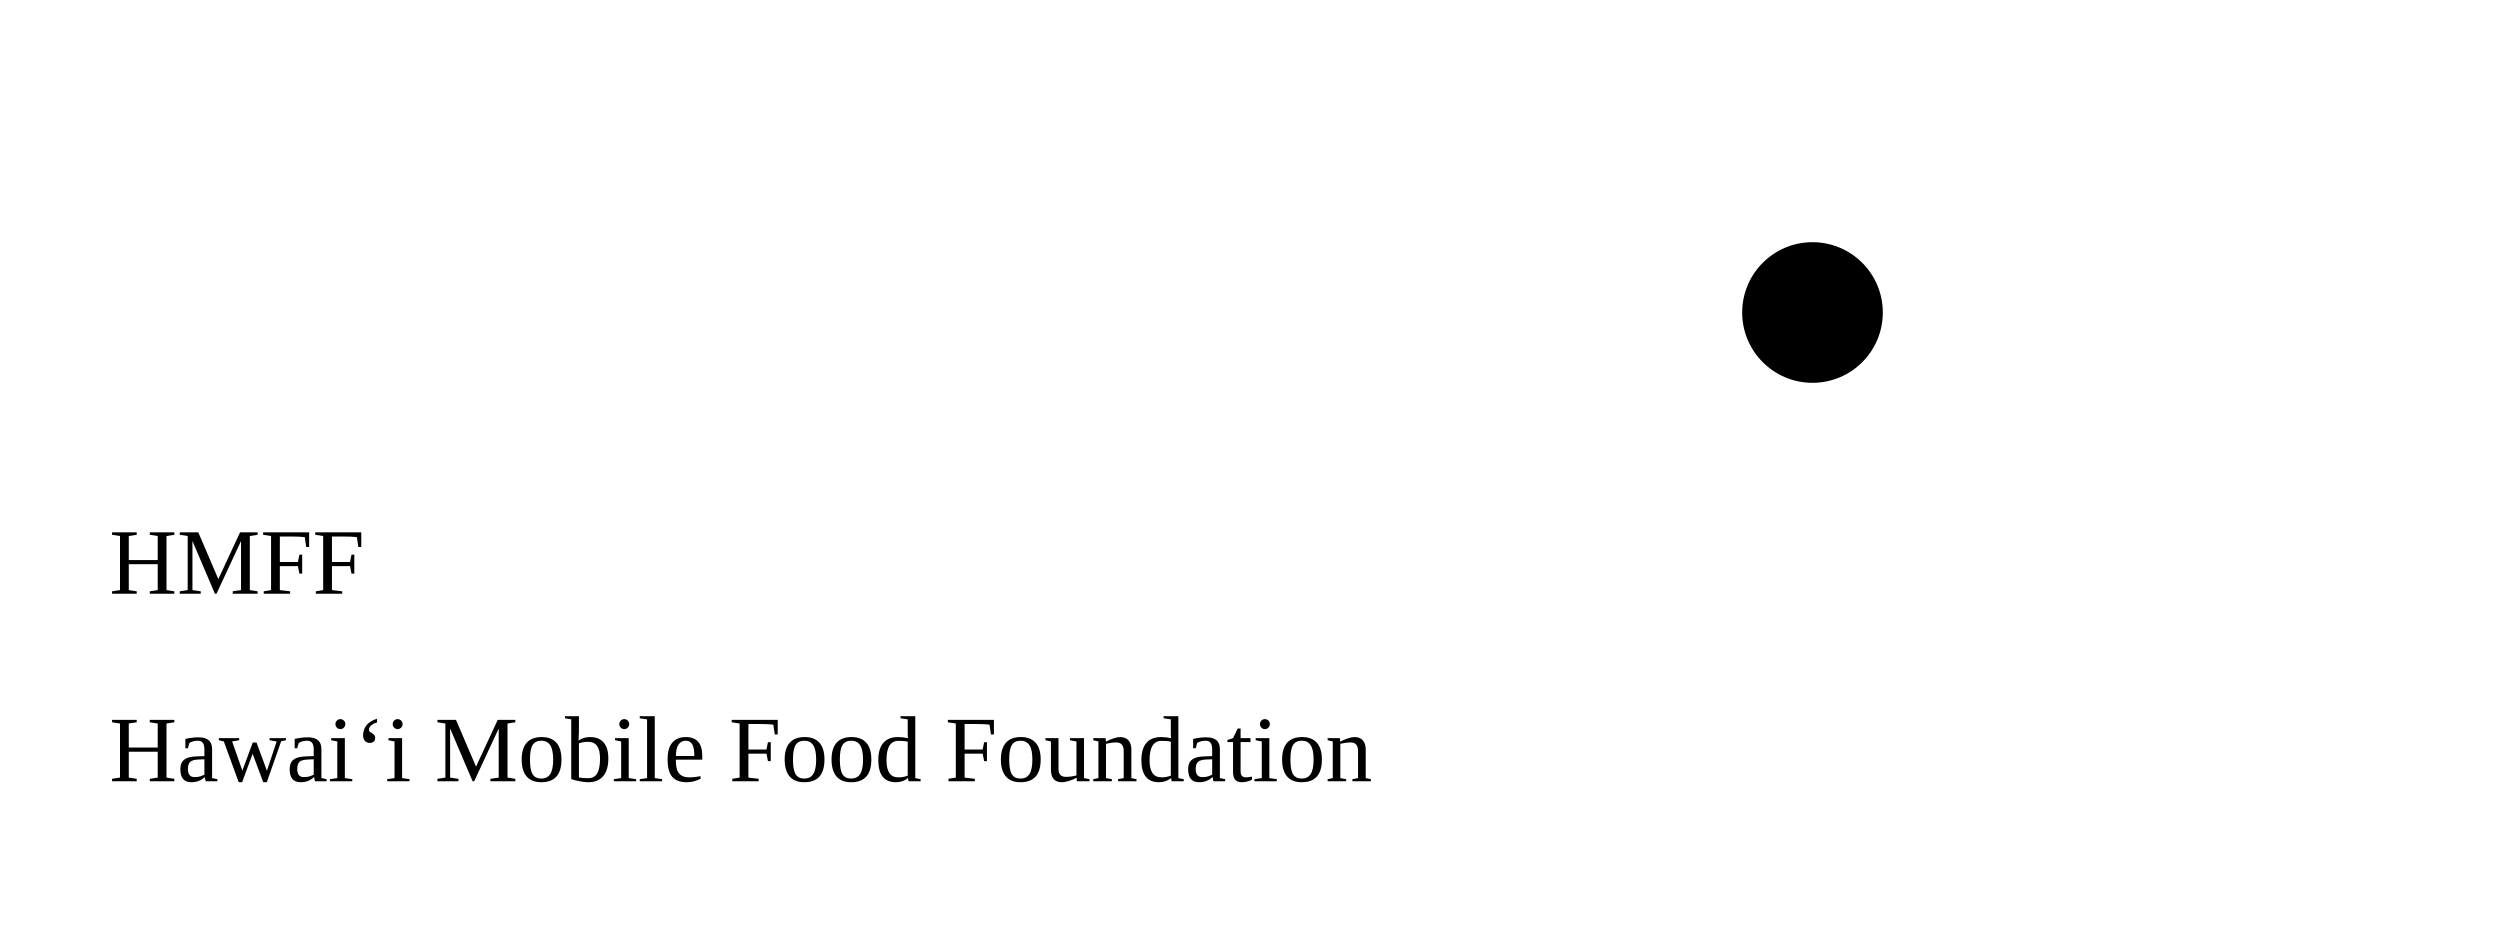
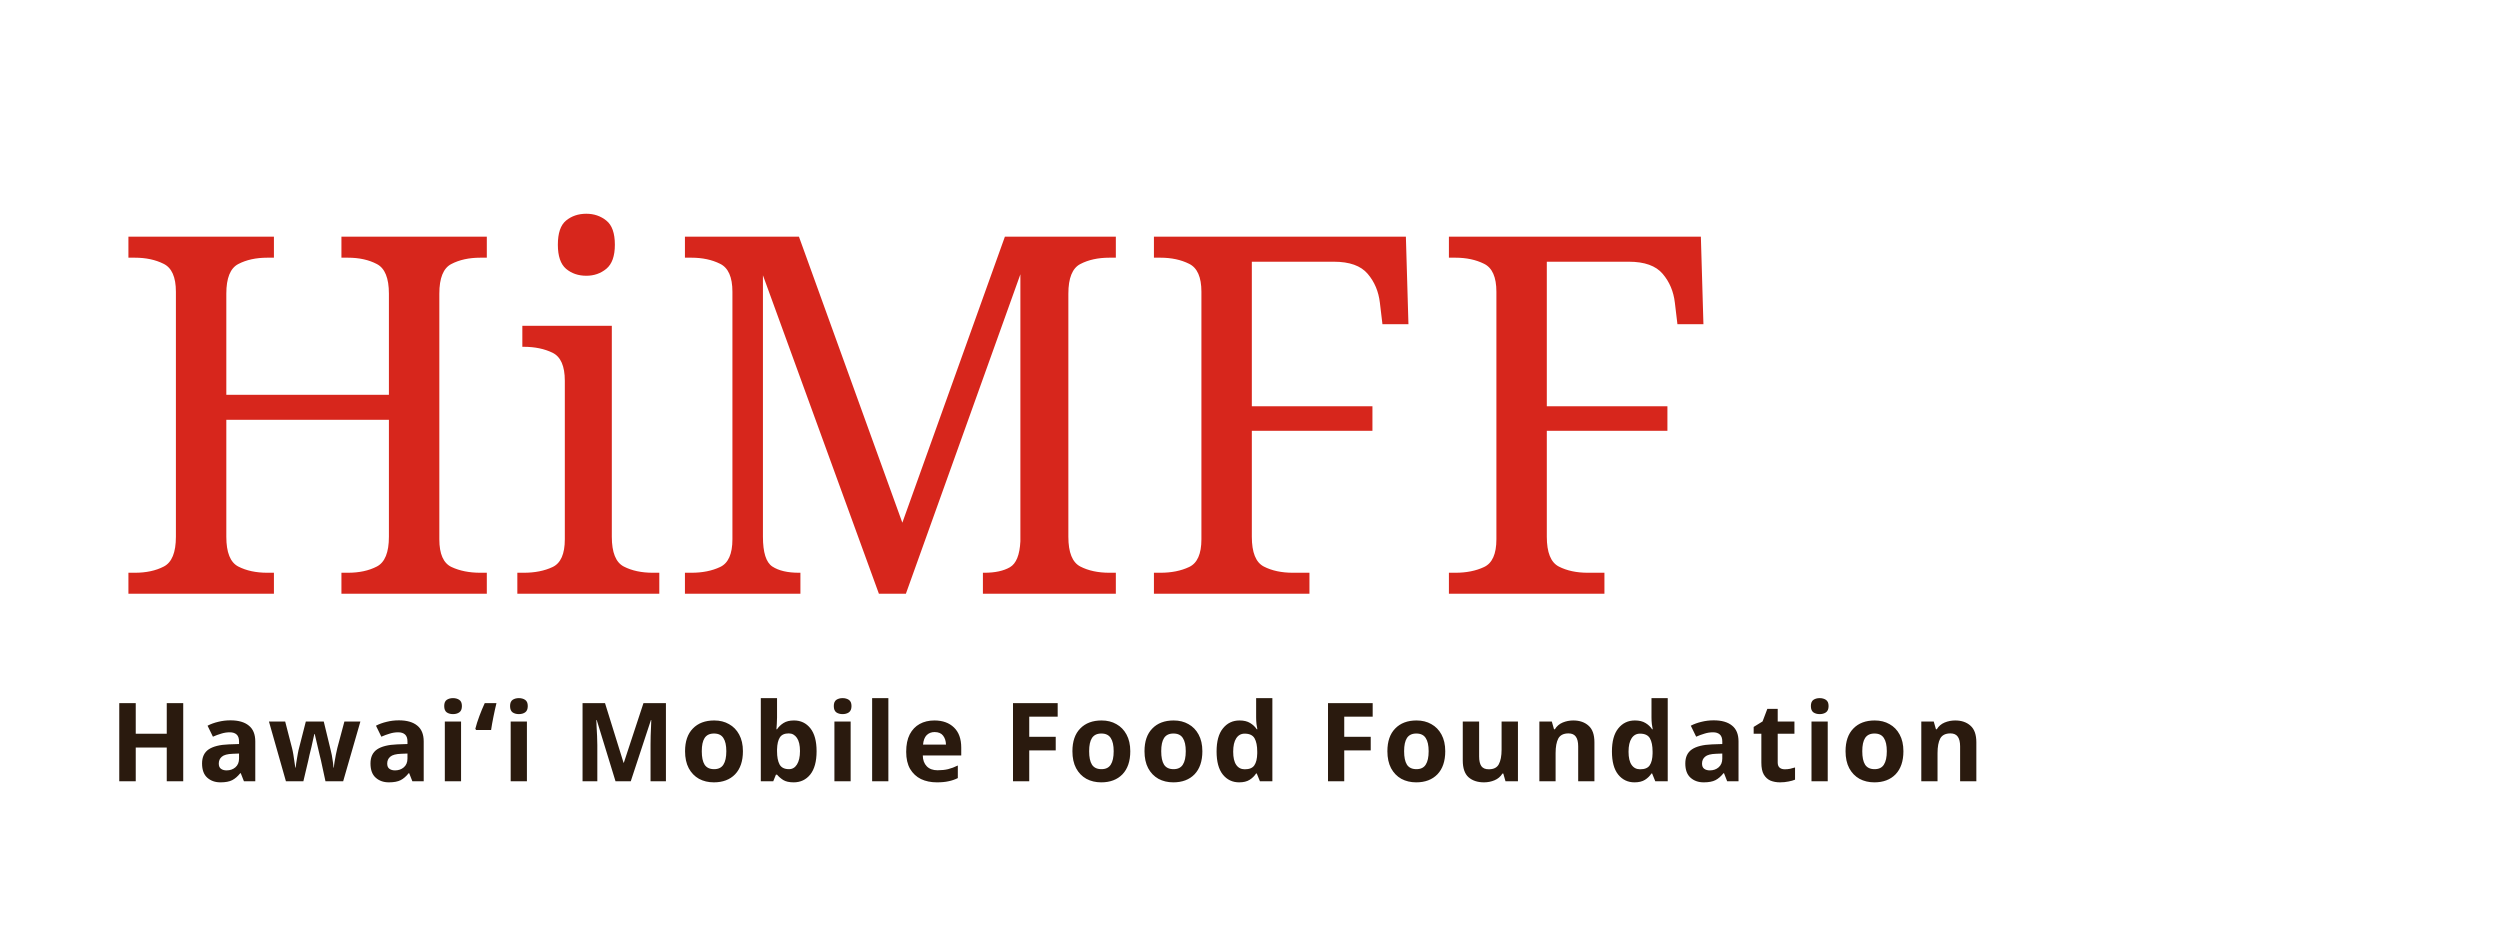
<svg xmlns="http://www.w3.org/2000/svg" viewBox="0 0 320 120" width="320" height="120">
-   <defs>
-     
-   </defs>
-   <text x="14" y="76" class="wm">HMFF</text>
-   <circle cx="232" cy="40" r="9" class="dot" />
+   <style>
+     .wm { font-family: Sigmar, Georgia, serif; font-size: 64px; fill: #D7261C; }
+     .sub { font-family: 'DM Sans', sans-serif; font-weight: 600; font-size: 14px; fill: #2A1A0E; letter-spacing: 0.04em; }
+   </style>
+   <text x="14" y="76" class="wm">HiMFF</text>
  <text x="14" y="100" class="sub">Hawai‘i Mobile Food Foundation</text>
</svg>
